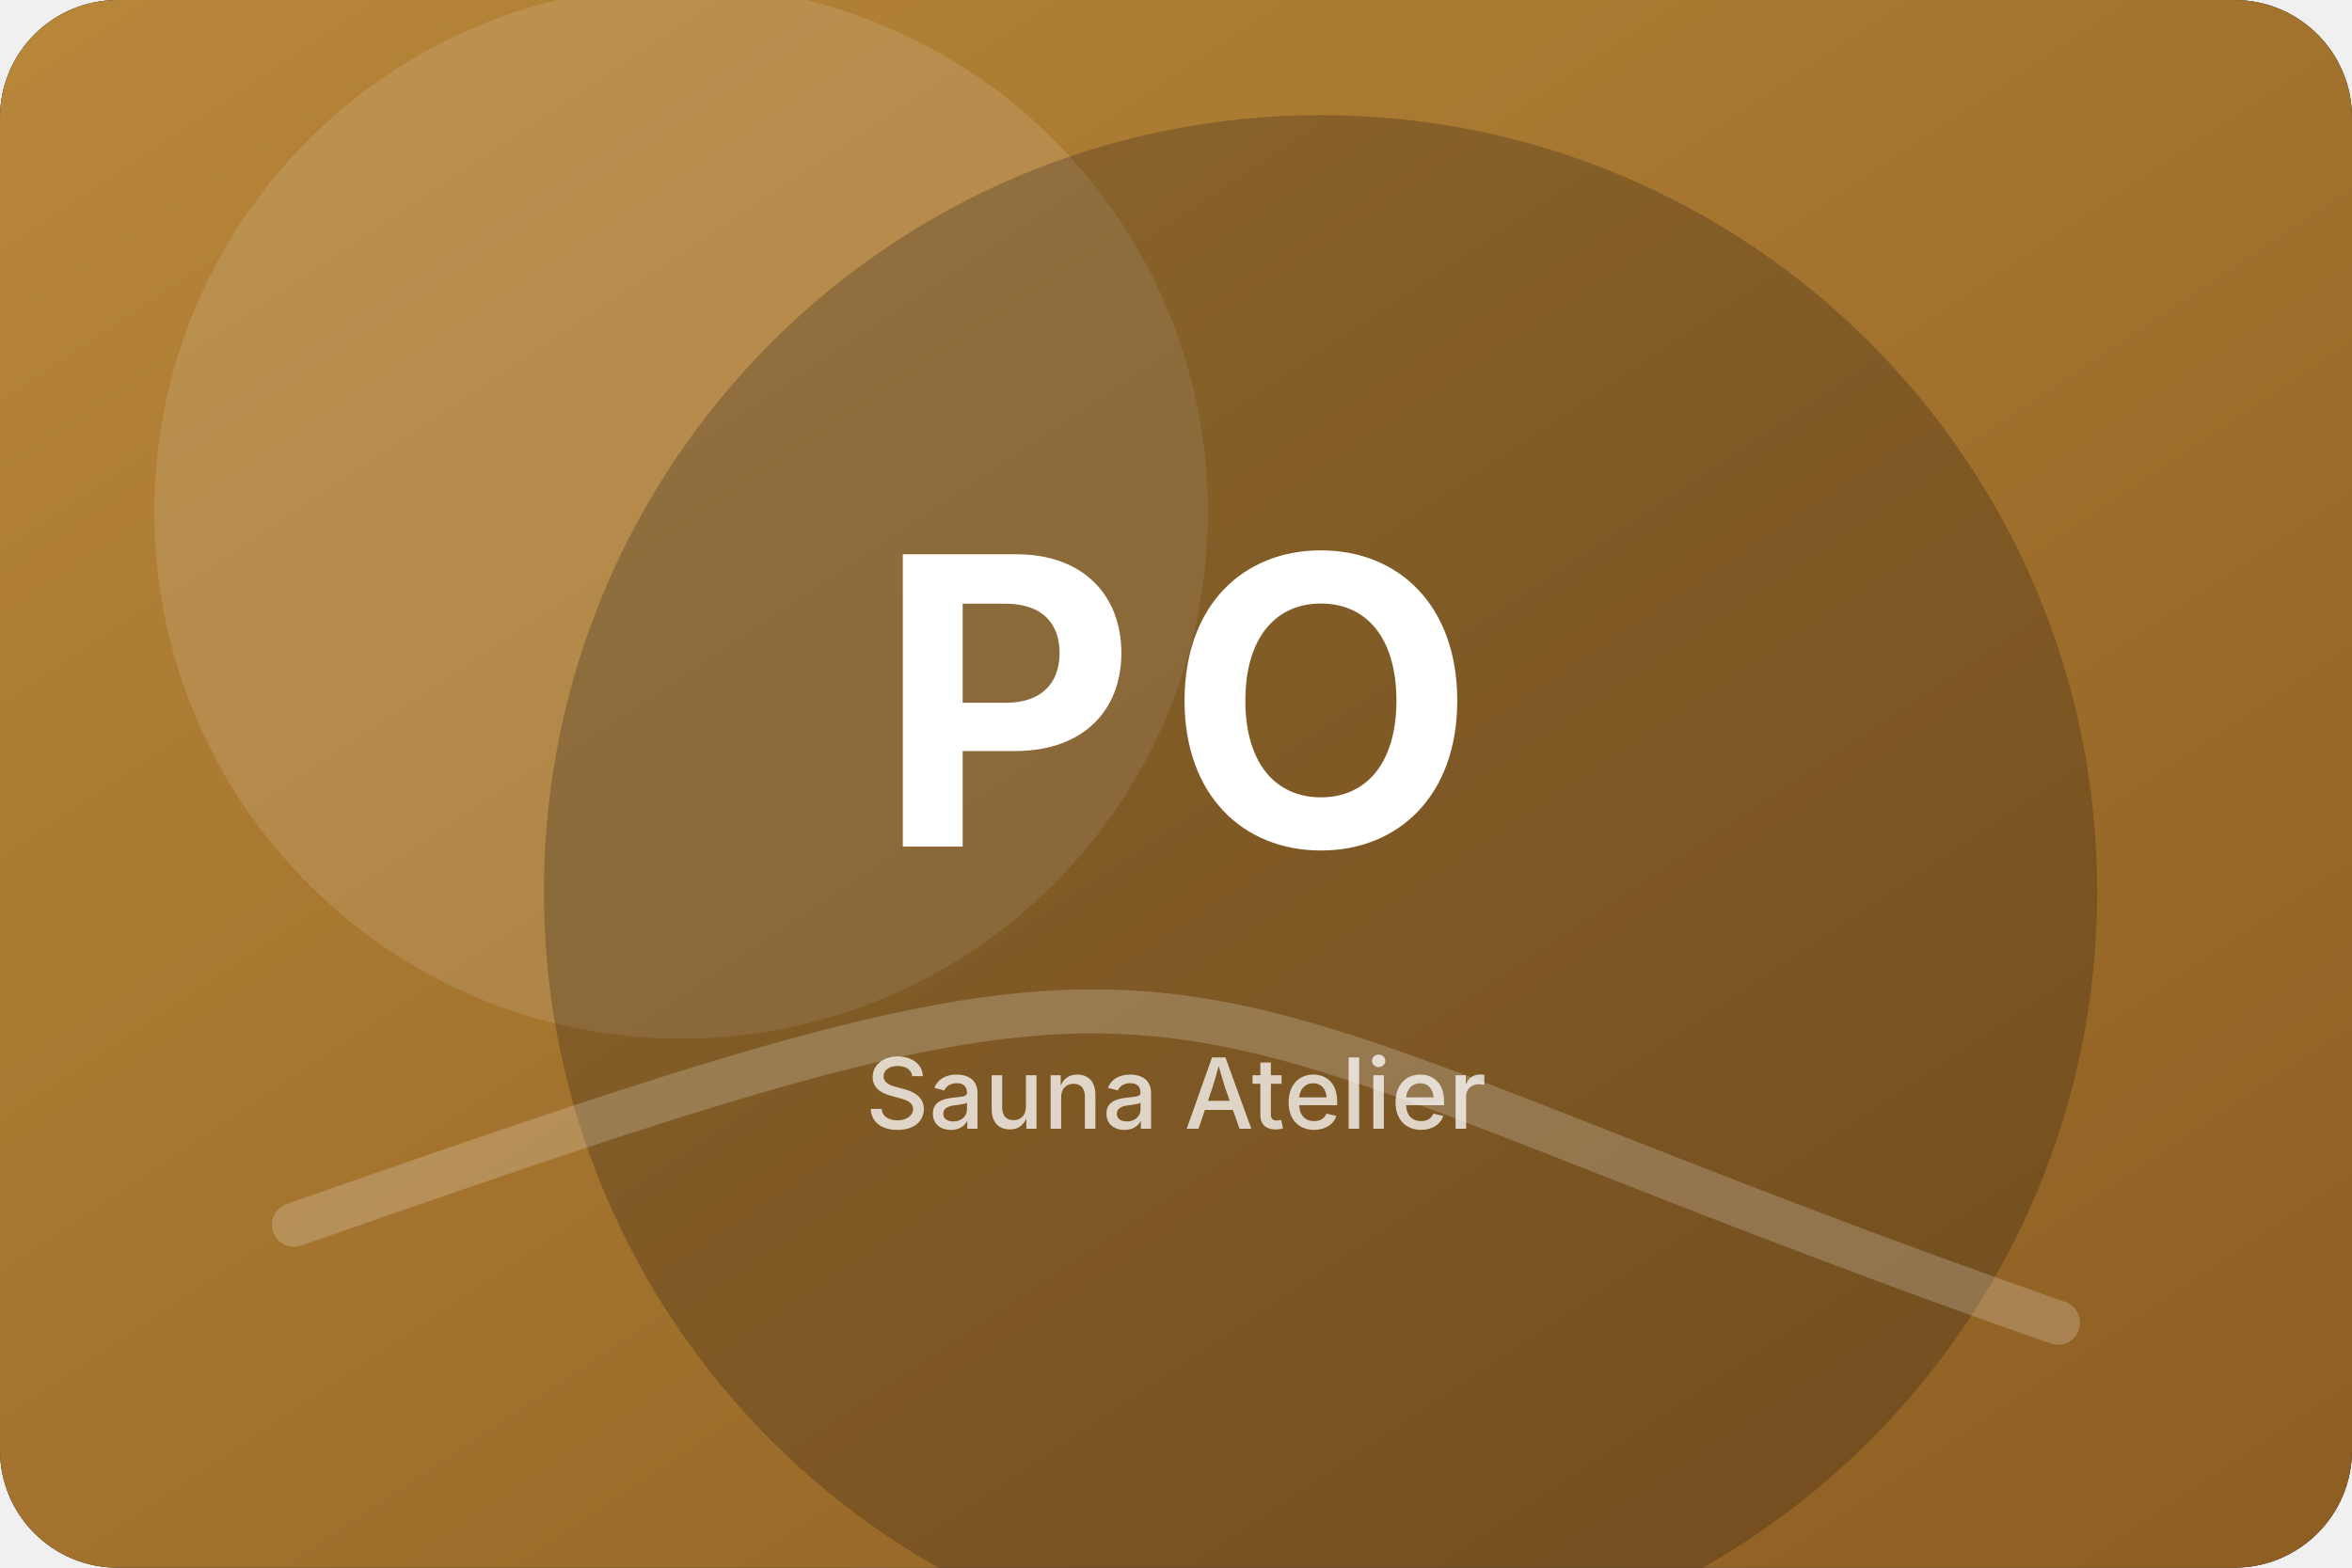
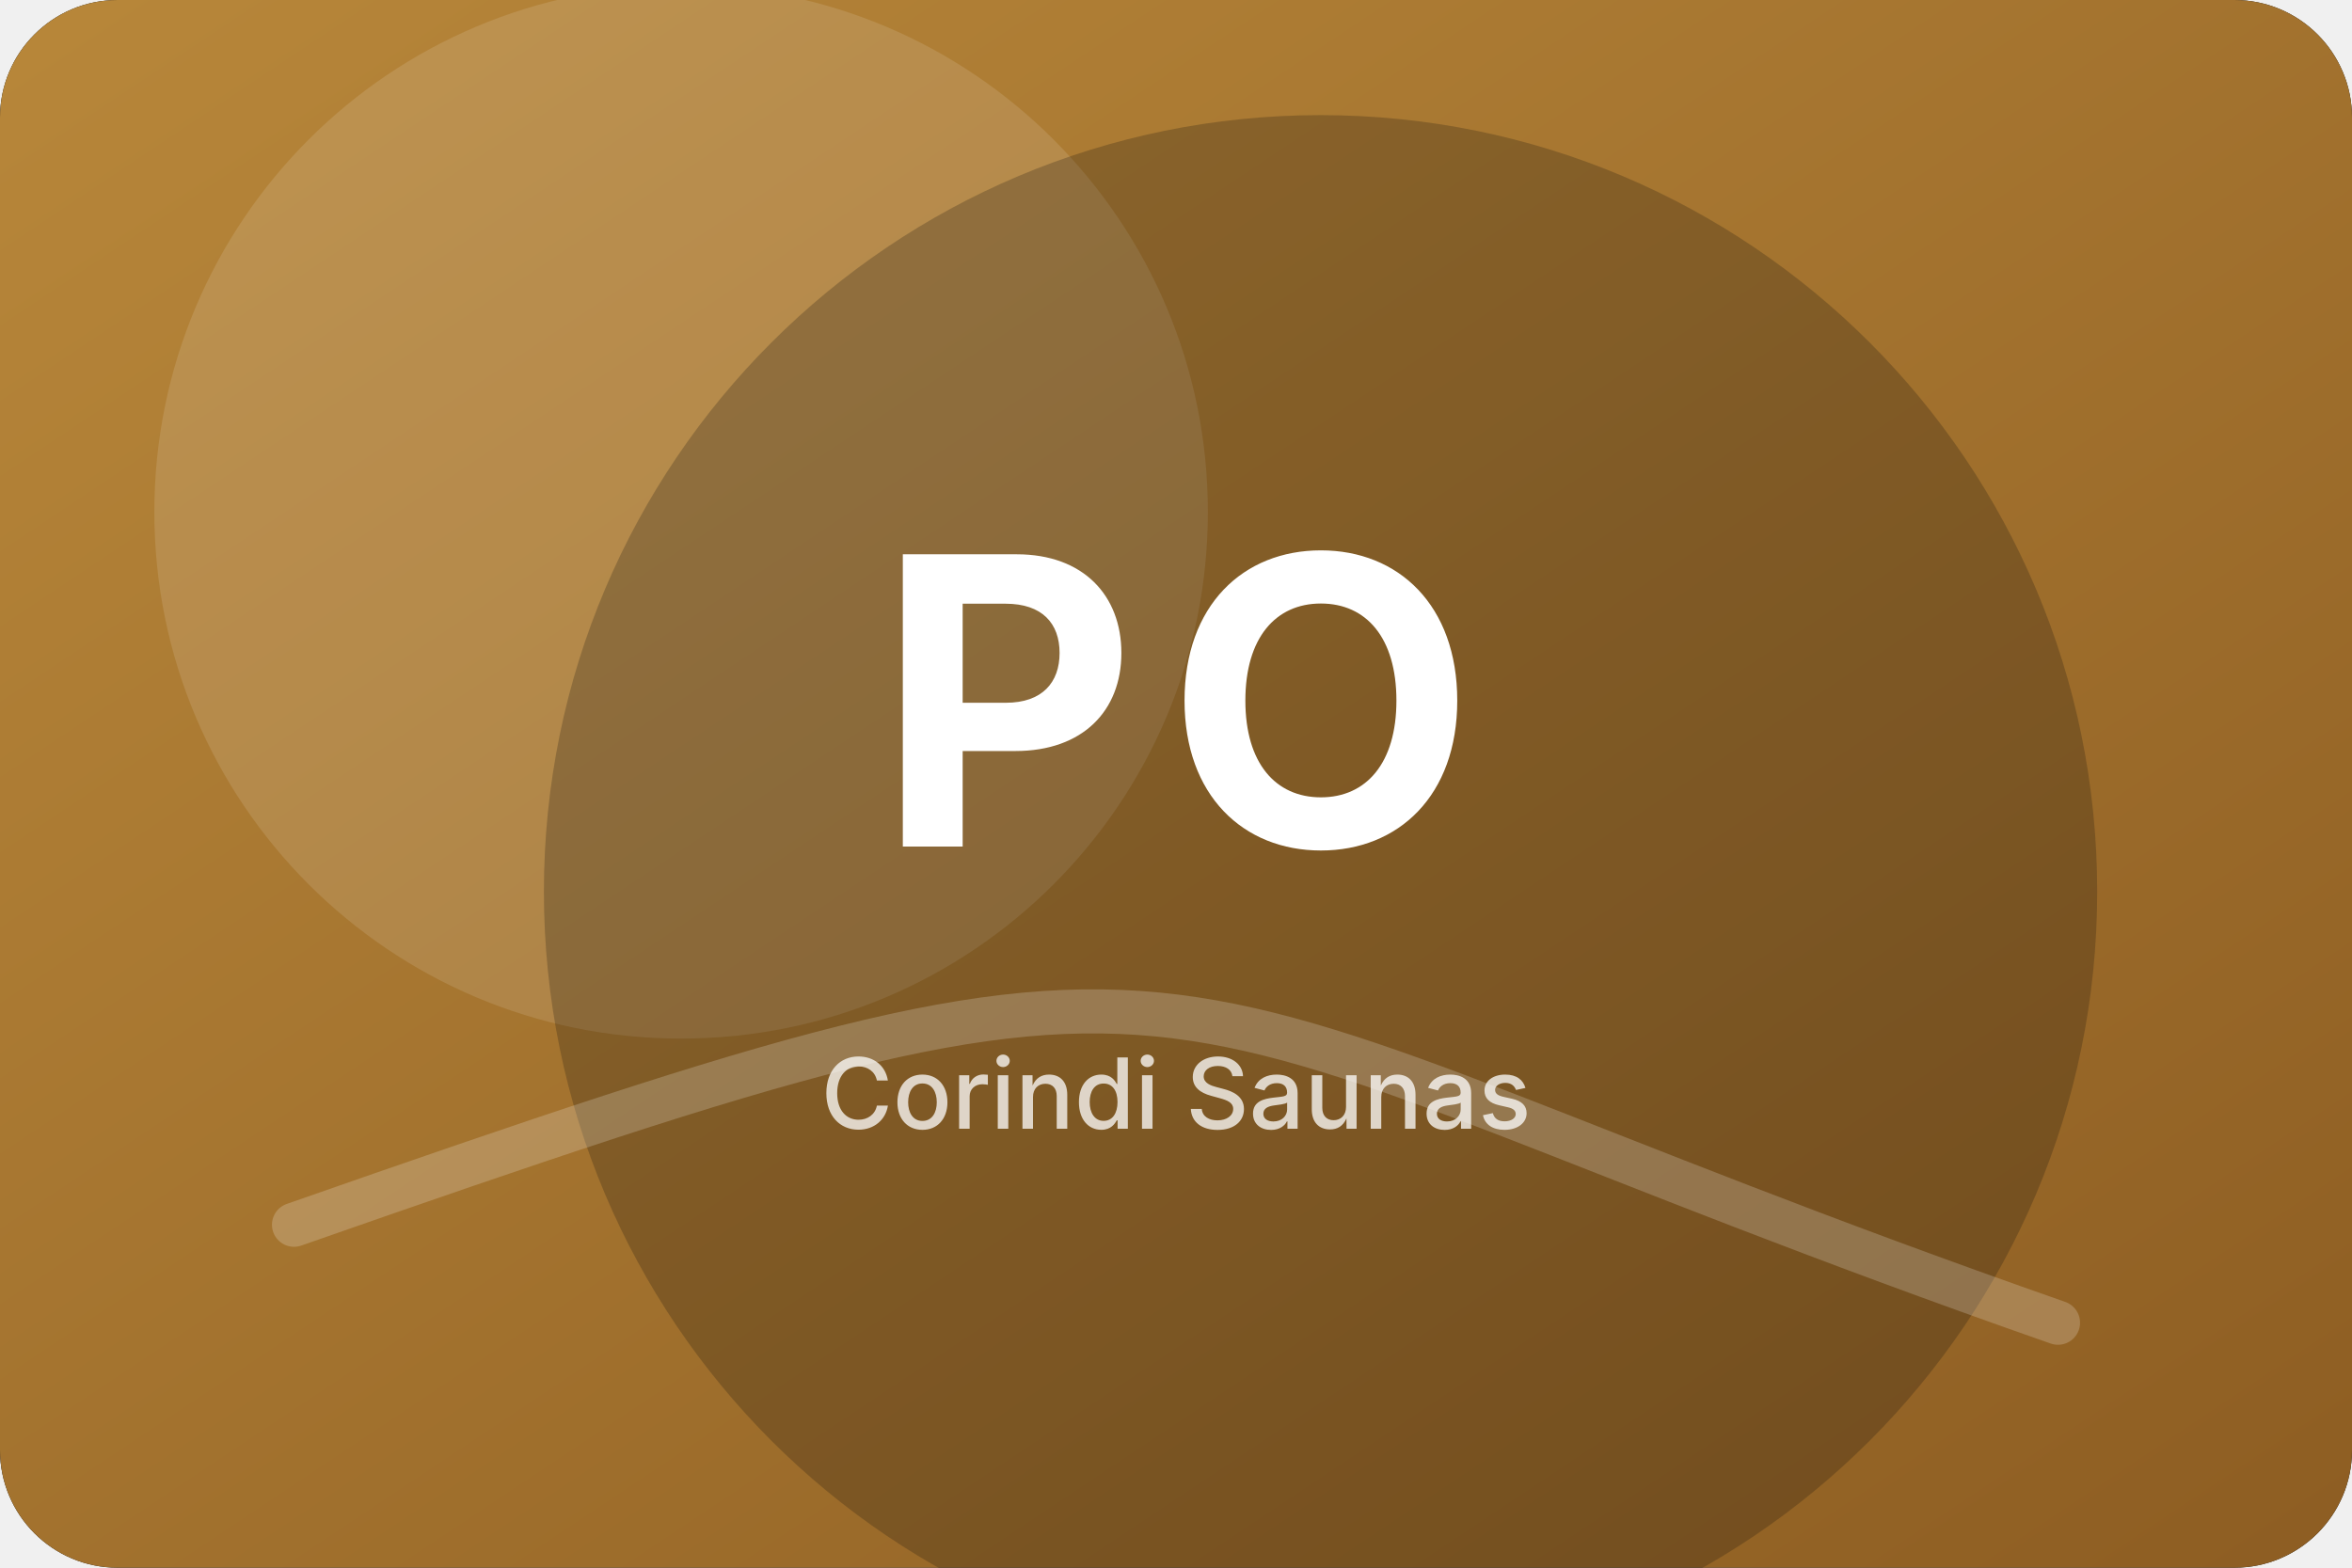
<svg xmlns="http://www.w3.org/2000/svg" width="960" height="640" viewBox="0 0 960 640" fill="none">
  <defs>
    <linearGradient id="grad-prefab-outdoor-sauna-2" x1="0" y1="0" x2="1" y2="1">
      <stop offset="0%" stop-color="#b8873a" />
      <stop offset="100%" stop-color="#8d5d22" />
    </linearGradient>
  </defs>
  <rect width="960" height="640" rx="48" fill="#0b0b0b" />
  <rect width="960" height="640" rx="48" fill="url(#grad-prefab-outdoor-sauna-2)" />
  <circle cx="278" cy="209" r="215" fill="rgba(255, 255, 255, 0.12)" />
  <circle cx="539" cy="364" r="317" fill="rgba(11, 11, 11, 0.22)" />
  <path d="M120 500 C 520 360, 440 400, 840 540" stroke="rgba(255, 255, 255, 0.2)" stroke-width="18" stroke-linecap="round" fill="none" />
  <text x="50%" y="54%" fill="#ffffff" font-family="'Inter', 'Segoe UI', sans-serif" font-size="164" font-weight="700" text-anchor="middle" letter-spacing="12">PO</text>
-   <text x="50%" y="72%" fill="rgba(255, 255, 255, 0.75)" font-family="'Inter', 'Segoe UI', sans-serif" font-size="40" font-weight="500" text-anchor="middle">Sauna Atelier</text>
+   <text x="50%" y="72%" fill="rgba(255, 255, 255, 0.75)" font-family="'Inter', 'Segoe UI', sans-serif" font-size="40" font-weight="500" text-anchor="middle">Corindi Saunas</text>
</svg>
